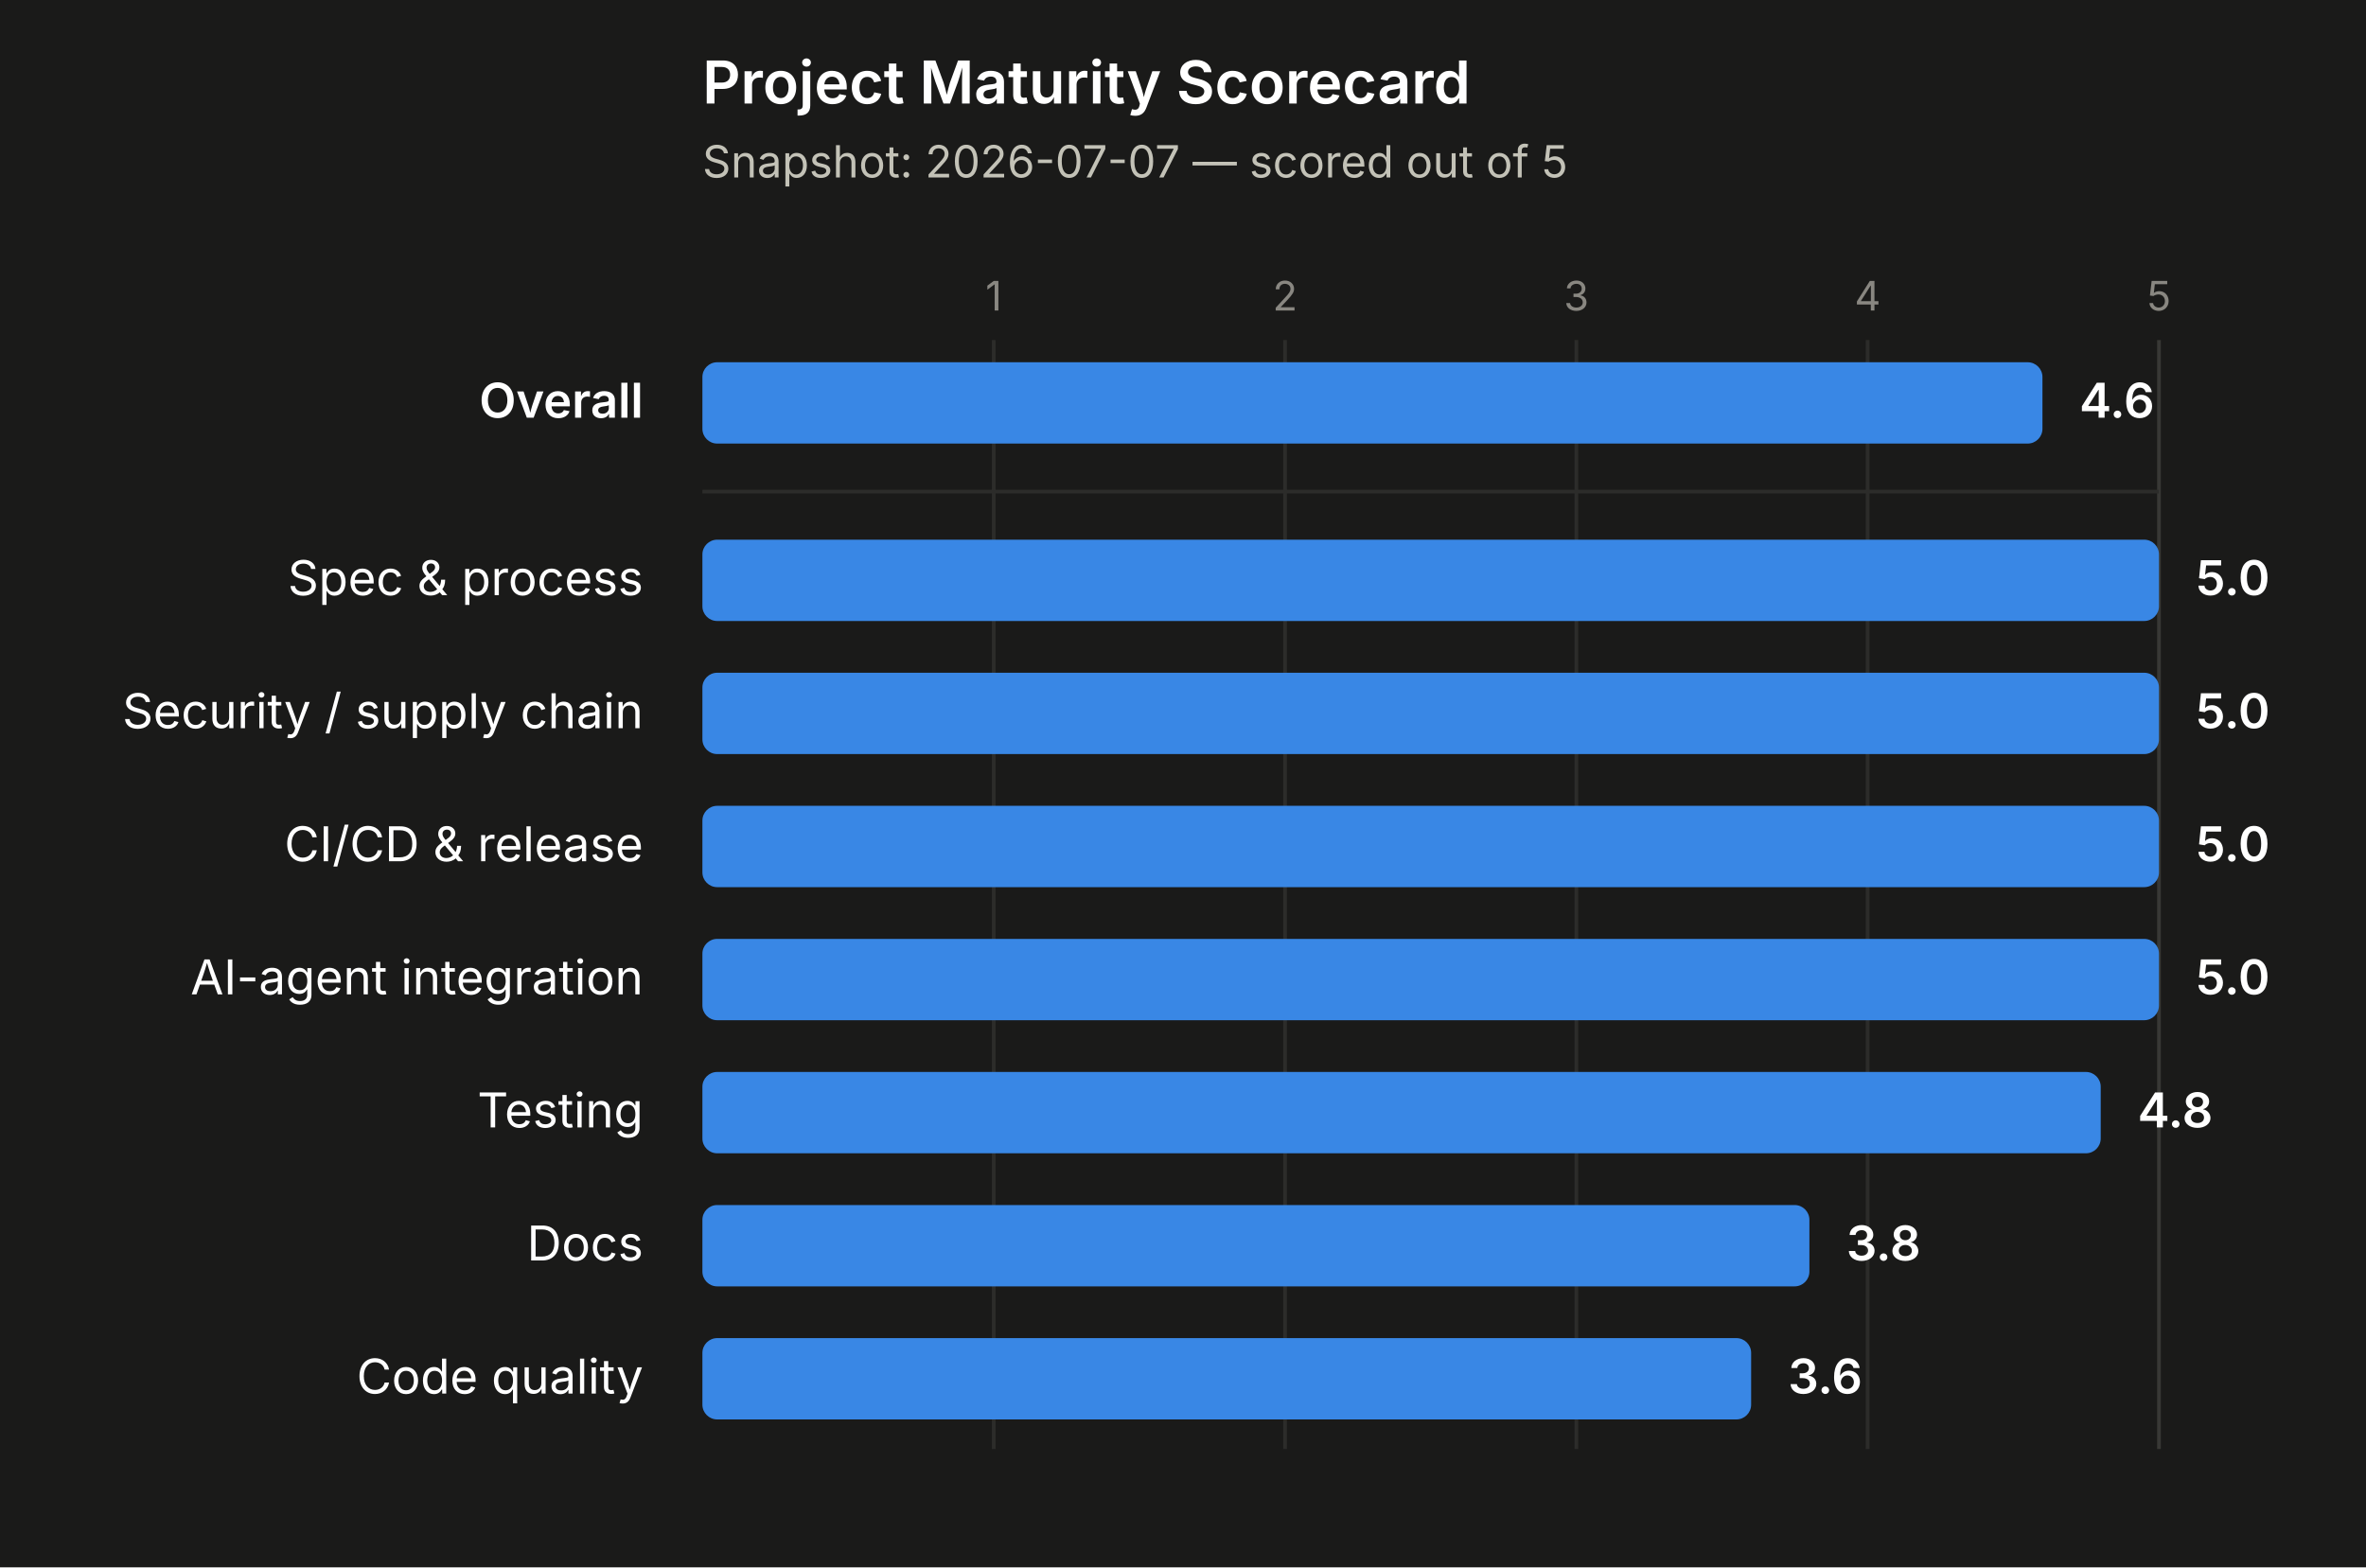
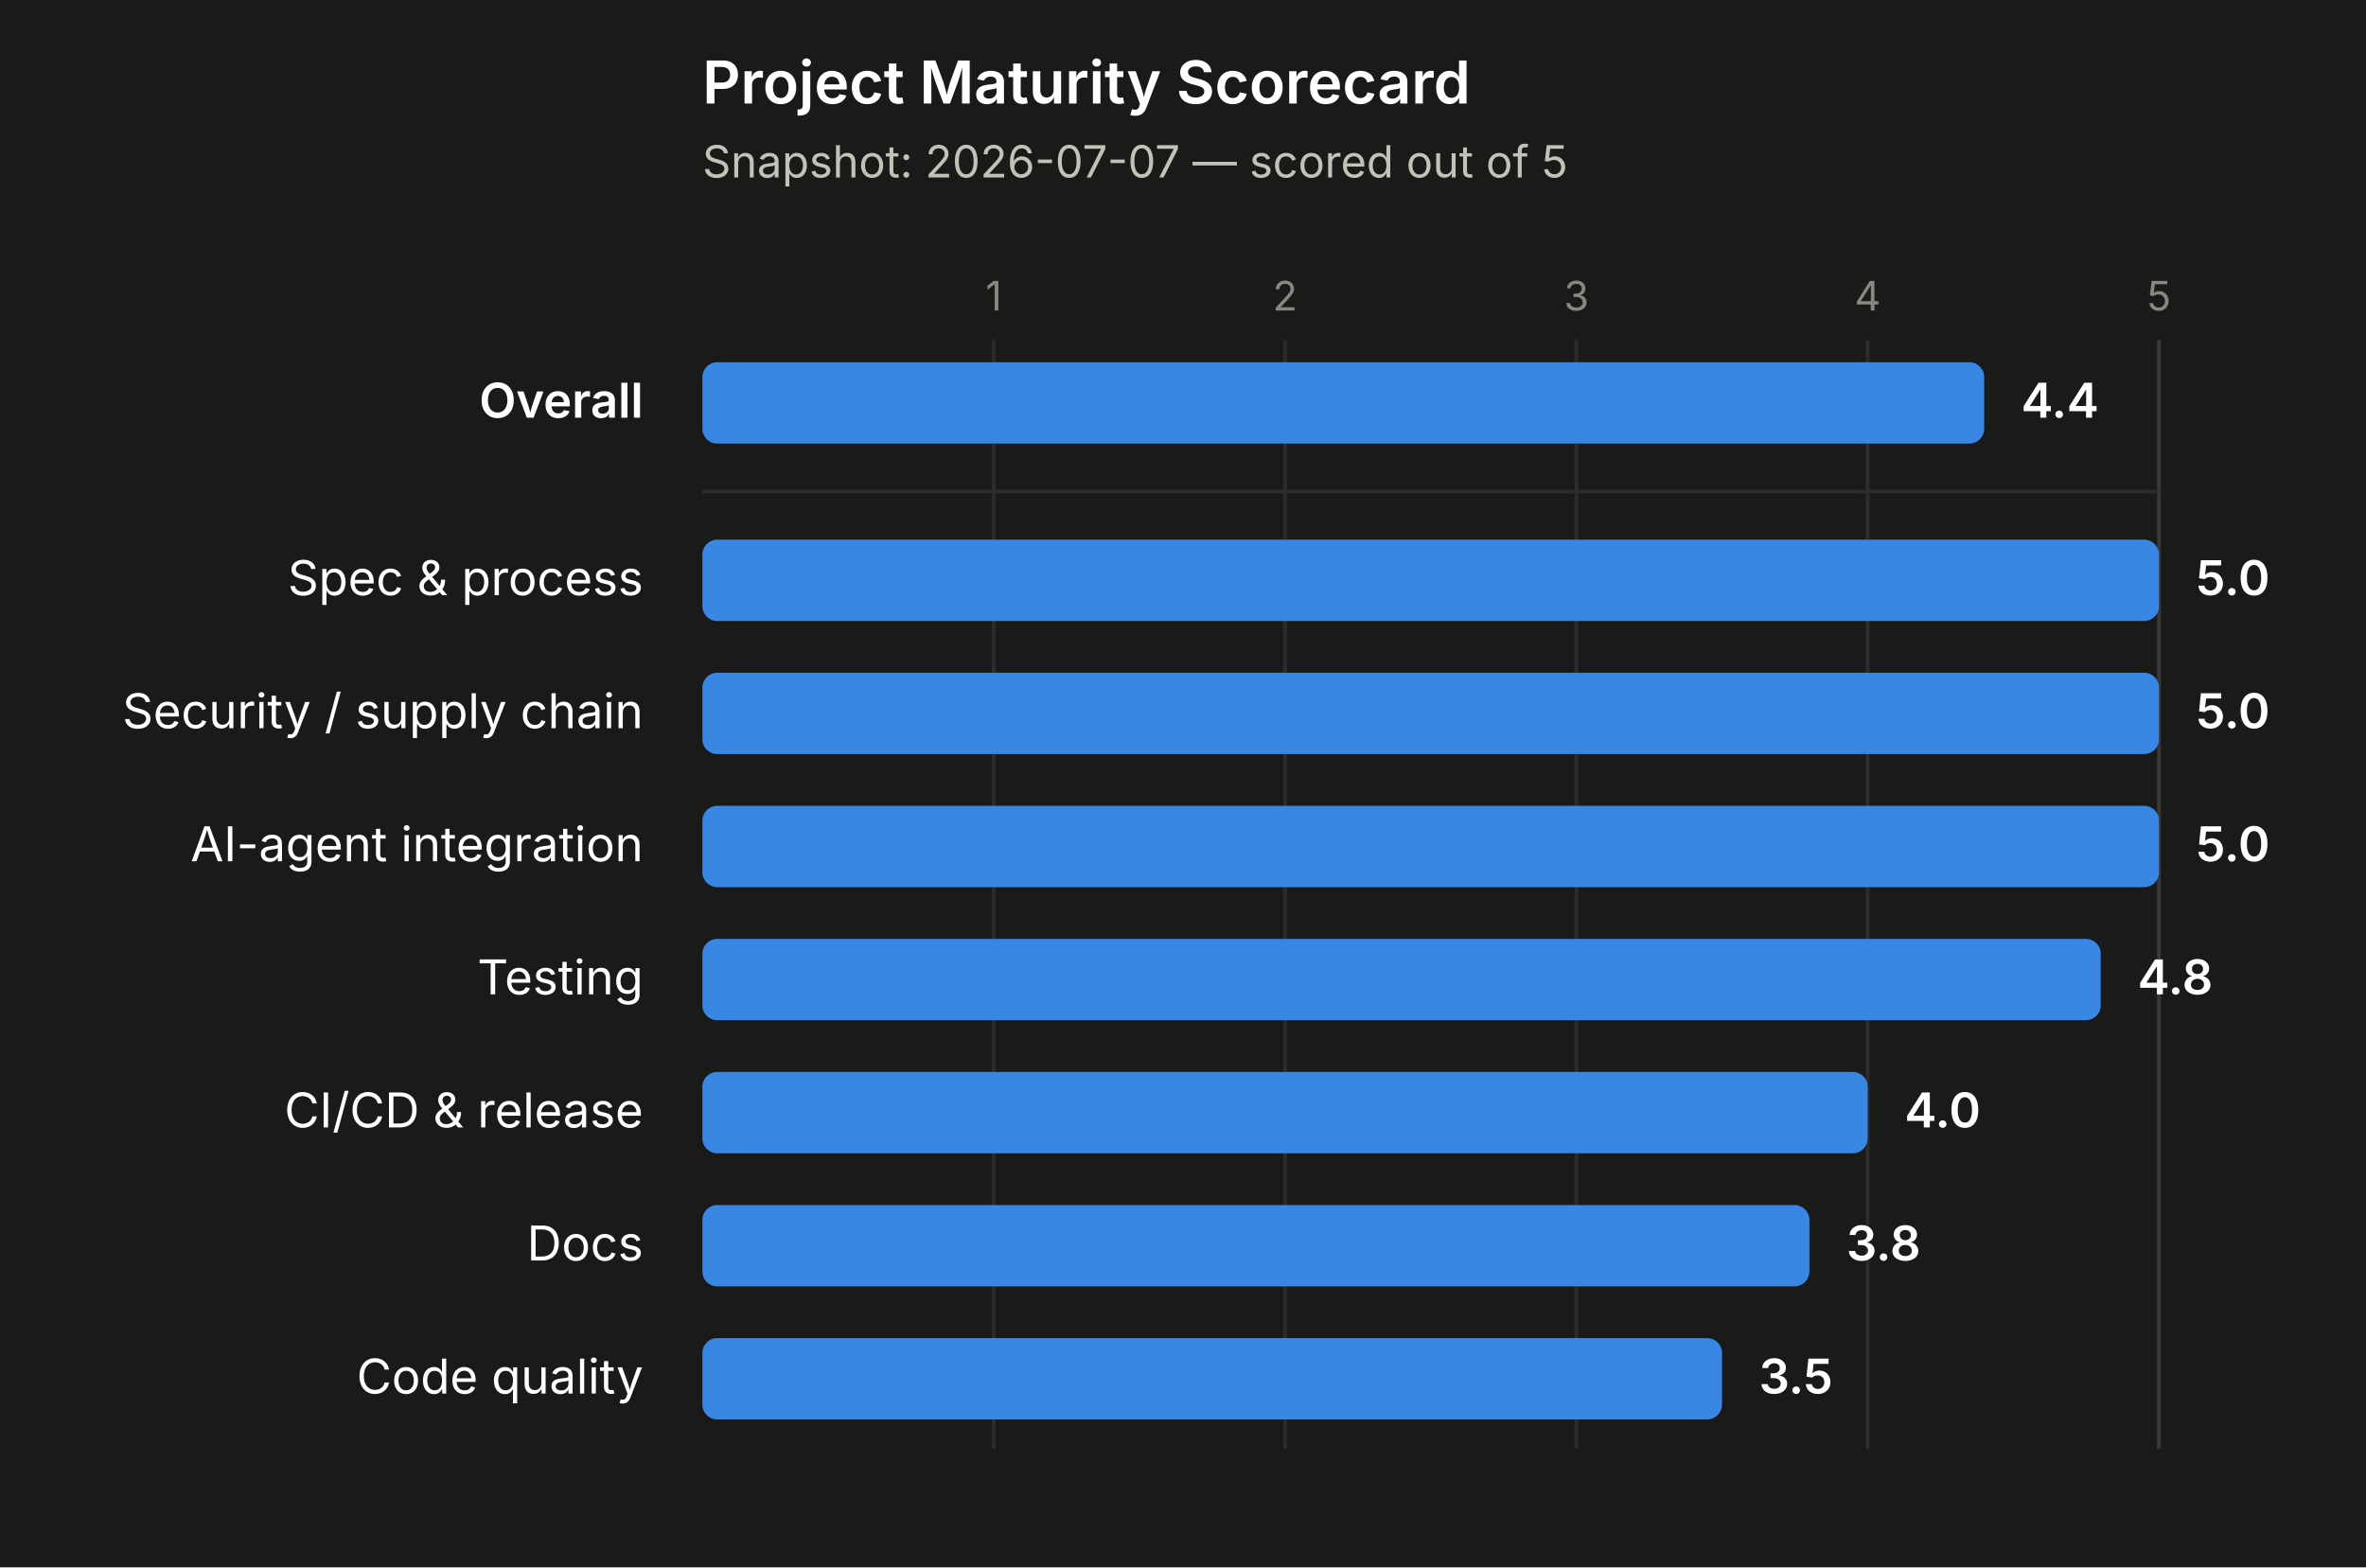
<svg xmlns="http://www.w3.org/2000/svg" width="640" height="424" viewBox="0 0 640 424">
  <rect x="0" y="0" width="640" height="424" fill="#1a1a19" />
  <text x="190" y="28" font-size="16" font-weight="600" fill="#ffffff" font-family="system-ui, -apple-system, 'Segoe UI', sans-serif">Project Maturity Scorecard</text>
  <text x="190" y="48" font-size="12" fill="#c3c2b7" font-family="system-ui, -apple-system, 'Segoe UI', sans-serif">Snapshot: 2026-07-07 — scored out of 5</text>
  <line x1="268.8" y1="92" x2="268.8" y2="392" stroke="#2c2c2a" stroke-width="1" />
  <text x="268.8" y="84" font-size="11" fill="#898781" text-anchor="middle" font-family="system-ui, -apple-system, 'Segoe UI', sans-serif">1</text>
  <line x1="347.6" y1="92" x2="347.6" y2="392" stroke="#2c2c2a" stroke-width="1" />
  <text x="347.6" y="84" font-size="11" fill="#898781" text-anchor="middle" font-family="system-ui, -apple-system, 'Segoe UI', sans-serif">2</text>
  <line x1="426.4" y1="92" x2="426.4" y2="392" stroke="#2c2c2a" stroke-width="1" />
  <text x="426.4" y="84" font-size="11" fill="#898781" text-anchor="middle" font-family="system-ui, -apple-system, 'Segoe UI', sans-serif">3</text>
  <line x1="505.2" y1="92" x2="505.2" y2="392" stroke="#2c2c2a" stroke-width="1" />
  <text x="505.2" y="84" font-size="11" fill="#898781" text-anchor="middle" font-family="system-ui, -apple-system, 'Segoe UI', sans-serif">4</text>
  <line x1="584" y1="92" x2="584" y2="392" stroke="#383835" stroke-width="1" />
  <text x="584" y="84" font-size="11" fill="#898781" text-anchor="middle" font-family="system-ui, -apple-system, 'Segoe UI', sans-serif">5</text>
  <line x1="190" y1="133" x2="584" y2="133" stroke="#2c2c2a" stroke-width="1" />
  <text x="174" y="113" font-size="13" font-weight="600" fill="#ffffff" text-anchor="end" font-family="system-ui, -apple-system, 'Segoe UI', sans-serif">Overall</text>
-   <rect x="190" y="98" width="362.48" height="22" rx="4" ry="4" fill="#3987e5" />
-   <text x="562.48" y="113" font-size="13" font-weight="600" fill="#ffffff" font-family="system-ui, -apple-system, 'Segoe UI', sans-serif">4.6</text>
+   <rect x="190" y="98" width="346.72" height="22" rx="4" ry="4" fill="#3987e5" />
+   <text x="546.72" y="113" font-size="13" font-weight="600" fill="#ffffff" font-family="system-ui, -apple-system, 'Segoe UI', sans-serif">4.4</text>
  <text x="174" y="161" font-size="13" font-weight="400" fill="#ffffff" text-anchor="end" font-family="system-ui, -apple-system, 'Segoe UI', sans-serif">Spec &amp; process</text>
  <rect x="190" y="146" width="394" height="22" rx="4" ry="4" fill="#3987e5" />
  <text x="594" y="161" font-size="13" font-weight="600" fill="#ffffff" font-family="system-ui, -apple-system, 'Segoe UI', sans-serif">5.0</text>
  <text x="174" y="197" font-size="13" font-weight="400" fill="#ffffff" text-anchor="end" font-family="system-ui, -apple-system, 'Segoe UI', sans-serif">Security / supply chain</text>
  <rect x="190" y="182" width="394" height="22" rx="4" ry="4" fill="#3987e5" />
  <text x="594" y="197" font-size="13" font-weight="600" fill="#ffffff" font-family="system-ui, -apple-system, 'Segoe UI', sans-serif">5.0</text>
-   <text x="174" y="233" font-size="13" font-weight="400" fill="#ffffff" text-anchor="end" font-family="system-ui, -apple-system, 'Segoe UI', sans-serif">CI/CD &amp; release</text>
+   <text x="174" y="233" font-size="13" font-weight="400" fill="#ffffff" text-anchor="end" font-family="system-ui, -apple-system, 'Segoe UI', sans-serif">AI-agent integration</text>
  <rect x="190" y="218" width="394" height="22" rx="4" ry="4" fill="#3987e5" />
  <text x="594" y="233" font-size="13" font-weight="600" fill="#ffffff" font-family="system-ui, -apple-system, 'Segoe UI', sans-serif">5.0</text>
-   <text x="174" y="269" font-size="13" font-weight="400" fill="#ffffff" text-anchor="end" font-family="system-ui, -apple-system, 'Segoe UI', sans-serif">AI-agent integration</text>
-   <rect x="190" y="254" width="394" height="22" rx="4" ry="4" fill="#3987e5" />
-   <text x="594" y="269" font-size="13" font-weight="600" fill="#ffffff" font-family="system-ui, -apple-system, 'Segoe UI', sans-serif">5.0</text>
-   <text x="174" y="305" font-size="13" font-weight="400" fill="#ffffff" text-anchor="end" font-family="system-ui, -apple-system, 'Segoe UI', sans-serif">Testing</text>
-   <rect x="190" y="290" width="378.24" height="22" rx="4" ry="4" fill="#3987e5" />
-   <text x="578.24" y="305" font-size="13" font-weight="600" fill="#ffffff" font-family="system-ui, -apple-system, 'Segoe UI', sans-serif">4.8</text>
+   <text x="174" y="269" font-size="13" font-weight="400" fill="#ffffff" text-anchor="end" font-family="system-ui, -apple-system, 'Segoe UI', sans-serif">Testing</text>
+   <rect x="190" y="254" width="378.24" height="22" rx="4" ry="4" fill="#3987e5" />
+   <text x="578.24" y="269" font-size="13" font-weight="600" fill="#ffffff" font-family="system-ui, -apple-system, 'Segoe UI', sans-serif">4.8</text>
+   <text x="174" y="305" font-size="13" font-weight="400" fill="#ffffff" text-anchor="end" font-family="system-ui, -apple-system, 'Segoe UI', sans-serif">CI/CD &amp; release</text>
+   <rect x="190" y="290" width="315.2" height="22" rx="4" ry="4" fill="#3987e5" />
+   <text x="515.2" y="305" font-size="13" font-weight="600" fill="#ffffff" font-family="system-ui, -apple-system, 'Segoe UI', sans-serif">4.0</text>
  <text x="174" y="341" font-size="13" font-weight="400" fill="#ffffff" text-anchor="end" font-family="system-ui, -apple-system, 'Segoe UI', sans-serif">Docs</text>
  <rect x="190" y="326" width="299.44" height="22" rx="4" ry="4" fill="#3987e5" />
  <text x="499.44" y="341" font-size="13" font-weight="600" fill="#ffffff" font-family="system-ui, -apple-system, 'Segoe UI', sans-serif">3.8</text>
  <text x="174" y="377" font-size="13" font-weight="400" fill="#ffffff" text-anchor="end" font-family="system-ui, -apple-system, 'Segoe UI', sans-serif">Code quality</text>
-   <rect x="190" y="362" width="283.68" height="22" rx="4" ry="4" fill="#3987e5" />
-   <text x="483.68" y="377" font-size="13" font-weight="600" fill="#ffffff" font-family="system-ui, -apple-system, 'Segoe UI', sans-serif">3.6</text>
+   <rect x="190" y="362" width="275.8" height="22" rx="4" ry="4" fill="#3987e5" />
+   <text x="475.8" y="377" font-size="13" font-weight="600" fill="#ffffff" font-family="system-ui, -apple-system, 'Segoe UI', sans-serif">3.5</text>
</svg>
